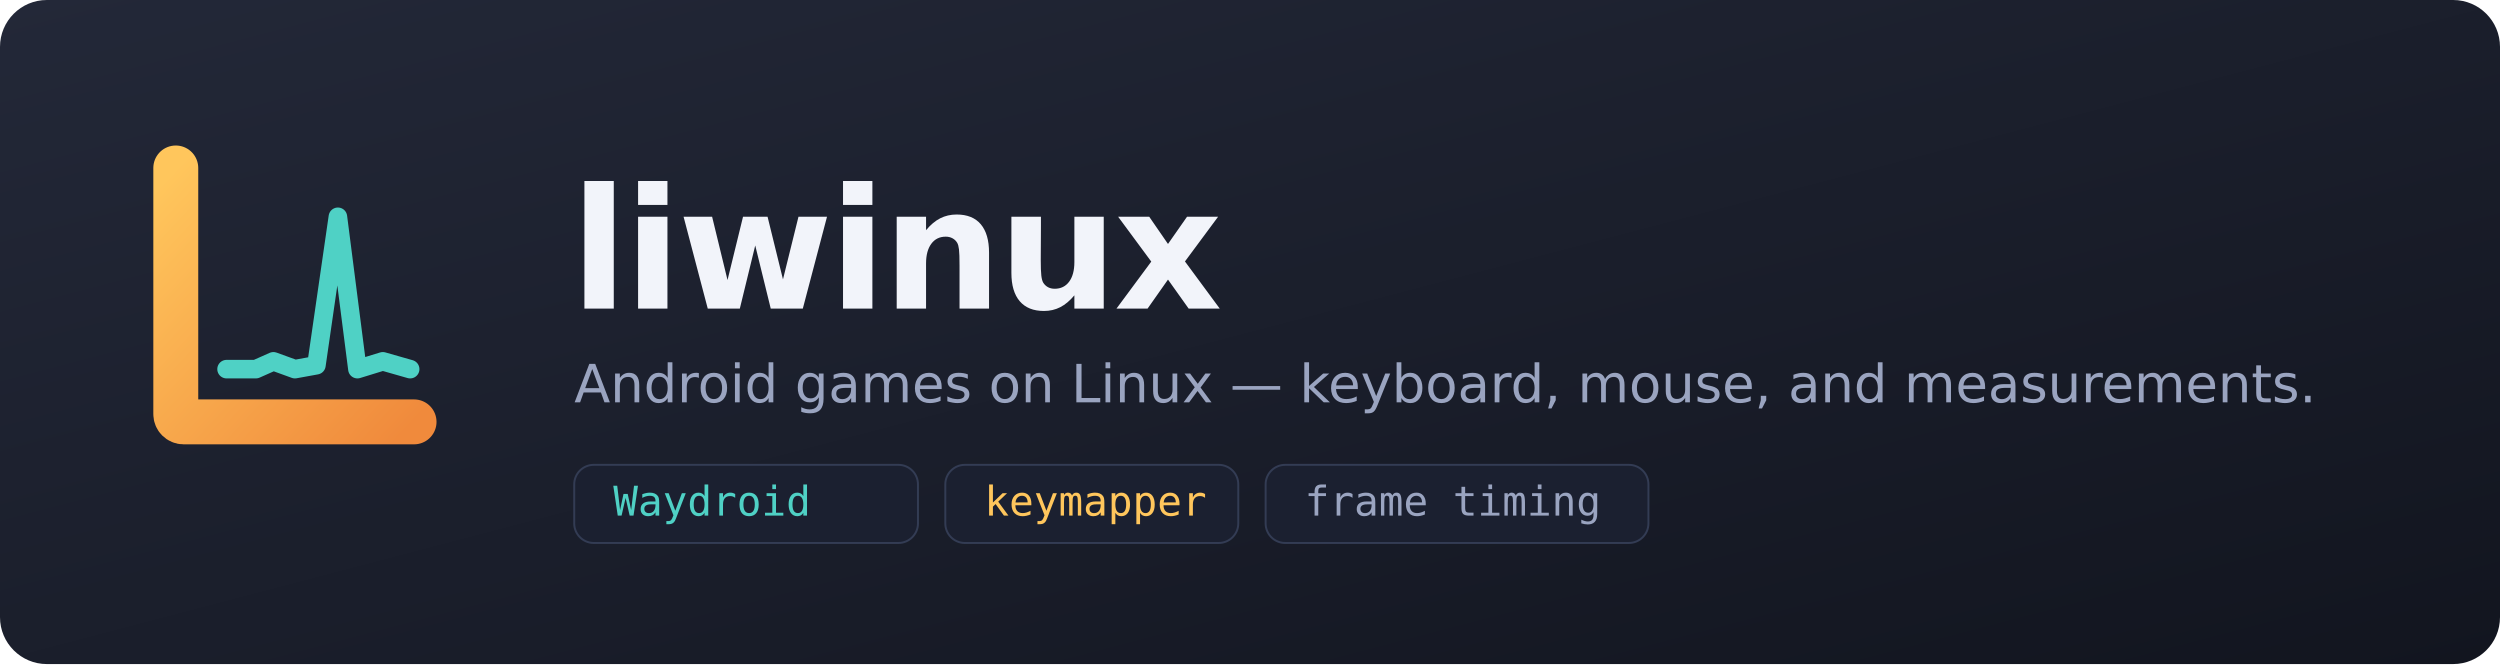
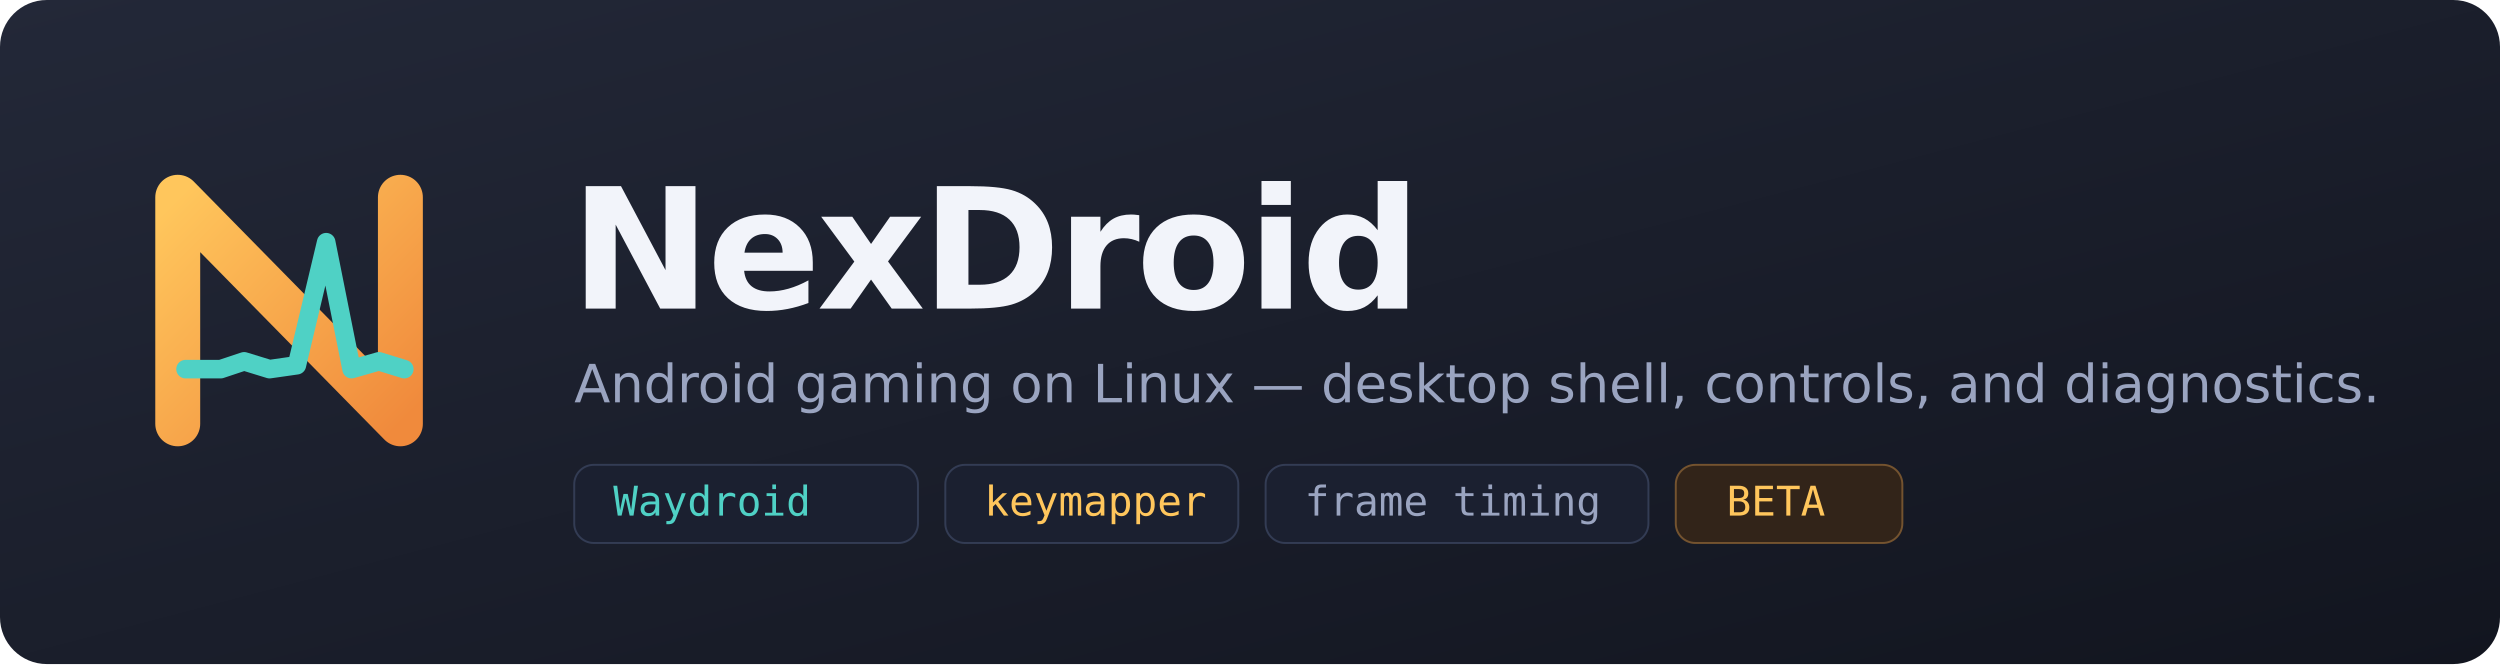
- <svg xmlns="http://www.w3.org/2000/svg" viewBox="0 0 1280 340" width="1280" height="340" role="img" aria-label="liwinux — Android games on Linux, with keyboard and mouse">
+ <svg xmlns="http://www.w3.org/2000/svg" viewBox="0 0 1280 340" width="1280" height="340" role="img" aria-label="NexDroid beta — Android gaming on Linux">
  <defs>
    <linearGradient id="bg" x1="0" y1="0" x2="1" y2="1">
      <stop offset="0" stop-color="#232838" />
      <stop offset="1" stop-color="#12151f" />
    </linearGradient>
    <linearGradient id="amber" x1="0" y1="0" x2="1" y2="1">
      <stop offset="0" stop-color="#ffc65c" />
      <stop offset="1" stop-color="#f08a3c" />
    </linearGradient>
  </defs>
  <rect width="1280" height="340" rx="24" fill="url(#bg)" />
  <g transform="translate(20 32) scale(0.5)">
-     <path d="M140 108 v 252 a 8 8 0 0 0 8 8 h 236" fill="none" stroke="url(#amber)" stroke-width="46" stroke-linecap="round" stroke-linejoin="round" />
-     <path d="M192 314 L222 314 L240 306 L262 314 L284 310 L306 158 L326 314 L352 306 L380 314" fill="none" stroke="#4fd1c5" stroke-width="19" stroke-linecap="round" stroke-linejoin="round" />
+     <path d="M142 370 V 138 L370 370 V 138" fill="none" stroke="url(#amber)" stroke-width="46" stroke-linecap="round" stroke-linejoin="round" />
+     <path d="M150 314 L186 314 L210 306 L236 314 L264 310 L294 184 L320 314 L348 306 L374 314" fill="none" stroke="#4fd1c5" stroke-width="19" stroke-linecap="round" stroke-linejoin="round" />
  </g>
-   <text x="292" y="158" font-family="DejaVu Sans, Segoe UI, Helvetica, Arial, sans-serif" font-size="86" font-weight="700" fill="#f2f4fa" letter-spacing="-2">liwinux</text>
-   <text x="294" y="206" font-family="DejaVu Sans, Segoe UI, Helvetica, Arial, sans-serif" font-size="27" fill="#9aa4c0">Android games on Linux — keyboard, mouse, and measurements.</text>
+   <text x="292" y="158" font-family="DejaVu Sans, Segoe UI, Helvetica, Arial, sans-serif" font-size="86" font-weight="700" fill="#f2f4fa" letter-spacing="-2">NexDroid</text>
+   <text x="294" y="206" font-family="DejaVu Sans, Segoe UI, Helvetica, Arial, sans-serif" font-size="27" fill="#9aa4c0">Android gaming on Linux — desktop shell, controls, and diagnostics.</text>
  <g font-family="DejaVu Sans Mono, Consolas, monospace" font-size="21" fill="#6f7ba0">
    <rect x="294" y="238" width="176" height="40" rx="10" fill="#1b2030" stroke="#333c54" />
    <text x="314" y="264" fill="#4fd1c5">Waydroid</text>
    <rect x="484" y="238" width="150" height="40" rx="10" fill="#1b2030" stroke="#333c54" />
    <text x="504" y="264" fill="#ffc65c">keymapper</text>
    <rect x="648" y="238" width="196" height="40" rx="10" fill="#1b2030" stroke="#333c54" />
    <text x="668" y="264" fill="#9aa4c0">frame timing</text>
+     <rect x="858" y="238" width="116" height="40" rx="10" fill="#322419" stroke="#74532f" />
+     <text x="884" y="264" fill="#ffc65c">BETA</text>
  </g>
</svg>
